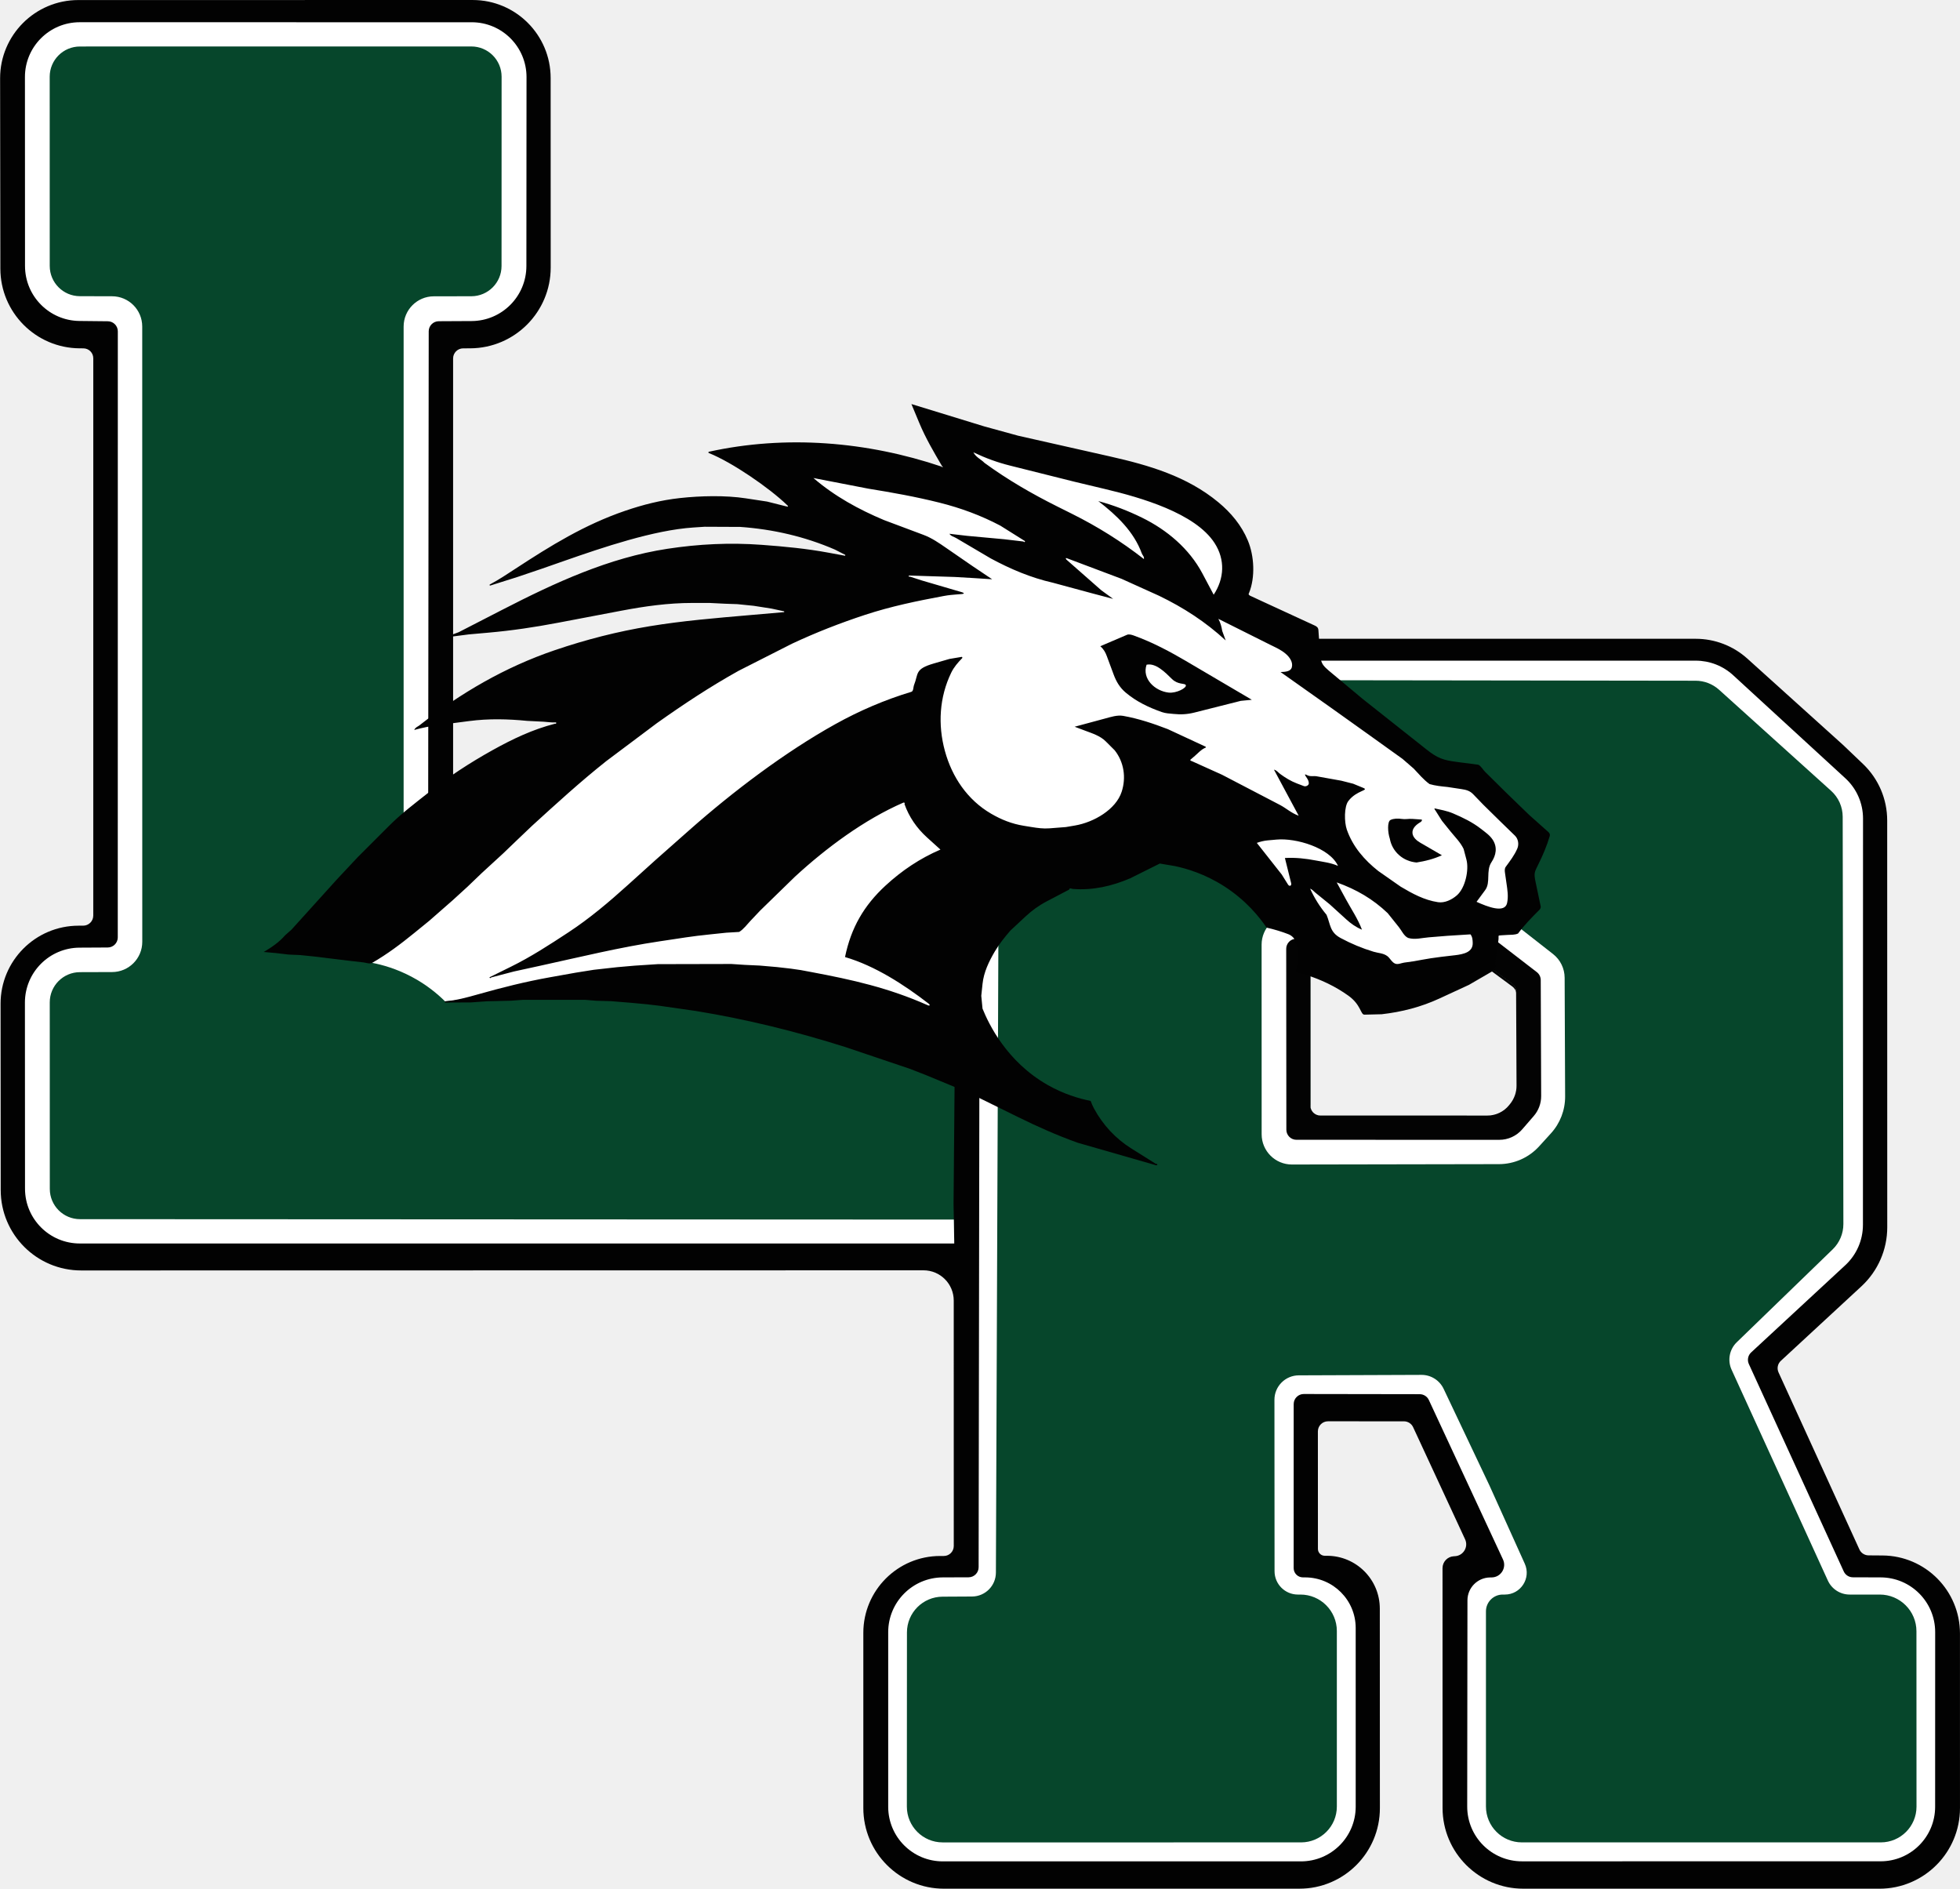
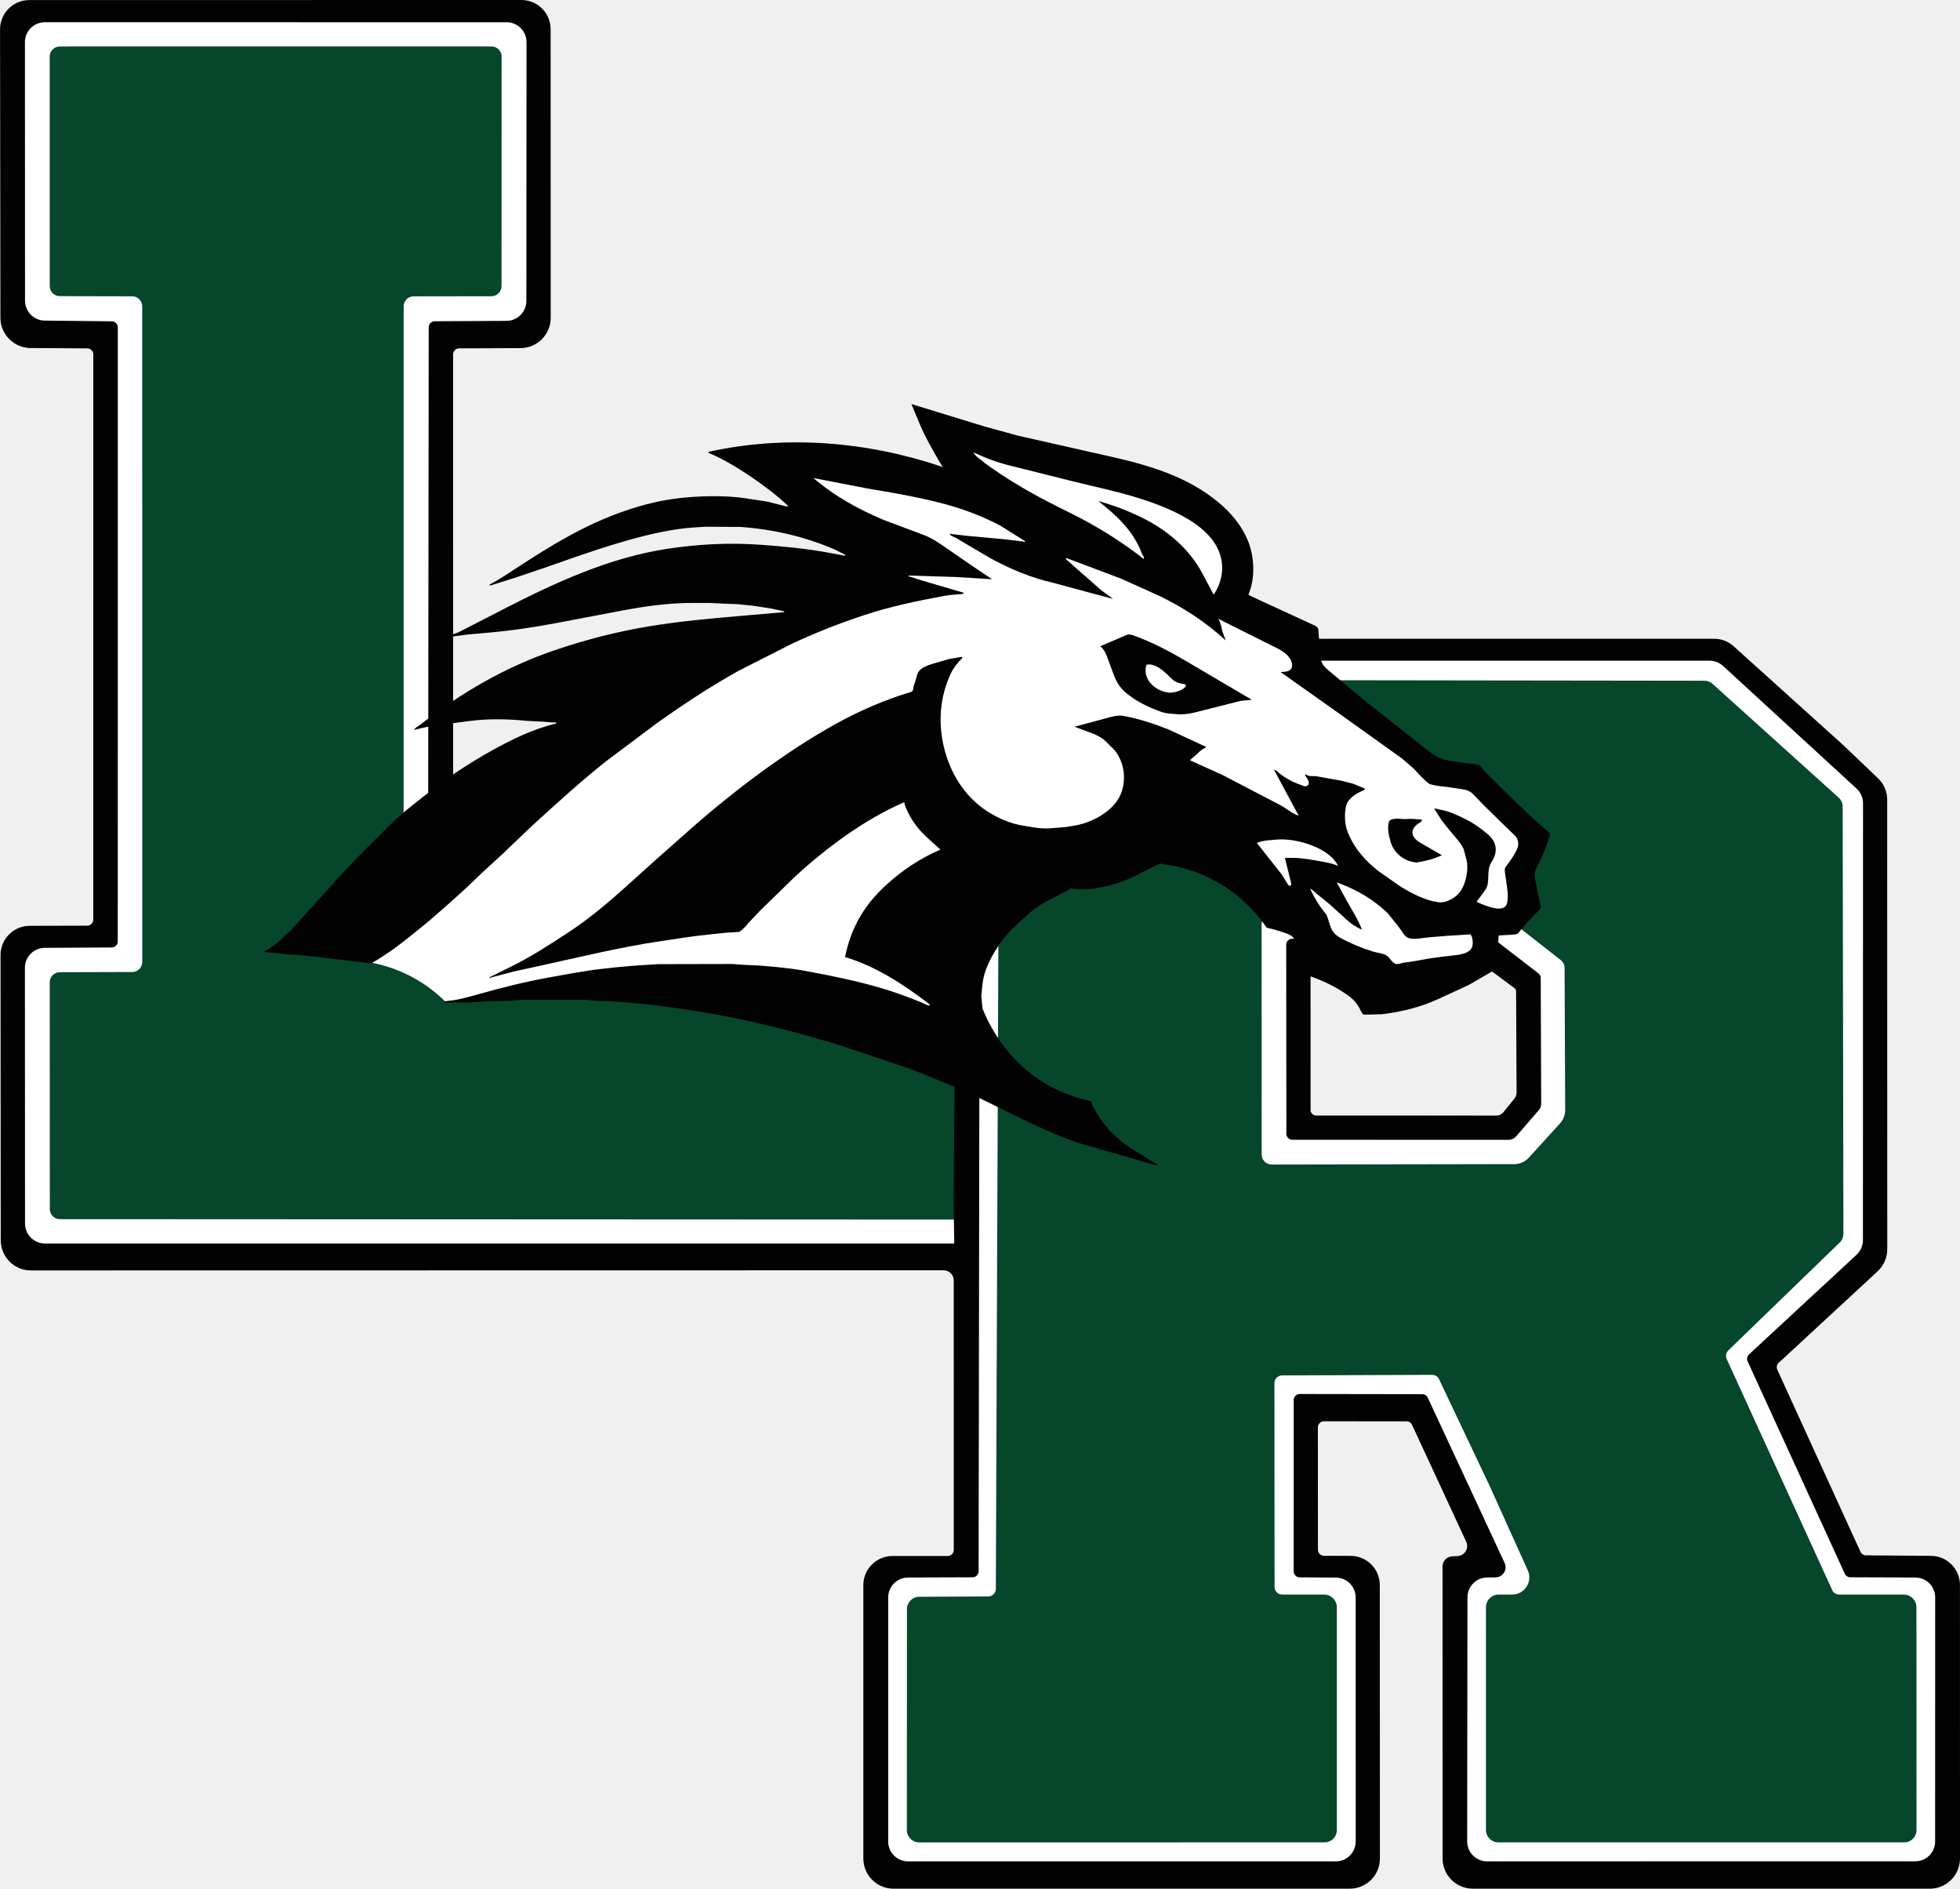
<svg xmlns="http://www.w3.org/2000/svg" id="Layer_2" data-name="Layer 2" viewBox="0 0 1944.33 1873.27">
  <defs>
    <style>
      .cls-1 {
        fill: #fff;
      }

      .cls-2 {
        fill: #020202;
      }

      .cls-3 {
        fill: #030303;
      }

      .cls-4 {
        fill: #06462b;
      }

      .cls-5 {
        fill: #0f1011;
      }
    </style>
  </defs>
  <g id="Layer_1-2" data-name="Layer 1">
    <g id="uuid-2fbc02df-1fc9-446e-bf9f-9f2b43638f9d" data-name="Layer 1-2">
      <g>
-         <path class="cls-2" d="M1867.48,1542.76L1853.58,1542.66C1849.7,1542.63,1846.18,1540.35,1844.56,1536.81L1764.31,1361.18C1762.51,1357.26,1763.44,1352.62,1766.62,1349.69L1846.55,1275.79C1862.88,1260.69,1872.17,1239.46,1872.16,1217.23L1872.1,813.67C1872.09,792.54,1863.44,772.34,1848.15,757.76L1828.16,738.7L1733.42,653.26C1719.35,640.58,1701.09,633.56,1682.15,633.56L1019.98,633.53C980.18,633.53,947.91,665.8,947.91,705.6L947.91,901.05C947.91,917.62,934.49,931.05,917.92,931.05L479.5,931.25C462.93,931.25,449.49,917.82,449.49,901.25L449.48,355.51C449.48,350,453.93,345.53,459.44,345.51L466.43,345.48C510.6,345.29,546.31,309.42,546.3,265.25L546.24,77.35C546.23,34.63,511.59,0,468.87,0.01L77.73,0.05C34.81,0.06,0.05,34.87,0.1,77.79L0.36,266.43C0.41,309.93,35.56,345.23,79.06,345.48L82.74,345.5C88.16,345.53,92.54,349.94,92.54,355.36L92.52,908.1C92.52,913.61,88.06,918.08,82.55,918.1L77.79,918.11C35.09,918.23,0.54,952.91,0.57,995.61L0.71,1180.34C0.74,1224.39,36.46,1260.07,80.51,1260.07L916.11,1259.93C932.68,1259.92,946.11,1273.35,946.11,1289.92L946.14,1533.39C946.14,1538.84,941.72,1543.26,936.27,1543.26L932.68,1543.26C890.57,1543.26,856.43,1577.4,856.43,1619.51L856.43,1793.23C856.43,1837.43,892.26,1873.26,936.46,1873.26L1289.03,1873.24C1333.13,1873.24,1368.88,1837.48,1368.86,1793.38L1368.78,1595.44C1368.77,1566.59,1345.45,1543.18,1316.6,1543.06L1314.14,1543.05C1310.41,1543.03,1307.39,1540,1307.39,1536.27L1307.35,1419.69C1307.35,1414.16,1311.83,1409.68,1317.36,1409.68L1392.75,1409.71C1396.64,1409.71,1400.18,1411.97,1401.82,1415.5L1453.38,1526.72C1456.89,1534.28,1451.66,1543.01,1443.33,1543.47L1442.14,1543.54C1435.88,1543.89,1430.99,1549.06,1430.99,1555.33L1431.03,1793.16C1431.03,1837.39,1466.9,1873.25,1511.13,1873.25L1864.33,1873.27C1908.51,1873.27,1944.33,1837.45,1944.32,1793.27L1944.3,1620.14C1944.29,1577.62,1909.99,1543.07,1867.48,1542.76ZM1475.2,1109.18L1310.16,1109.16C1304.64,1109.16,1300.17,1104.69,1300.16,1099.17L1300.09,968.56C1300.08,963.04,1304.56,958.56,1310.08,958.56L1469.96,958.52C1472.1,958.52,1474.18,959.21,1475.9,960.48L1500.24,978.46C1502.78,980.34,1504.28,983.3,1504.3,986.45L1504.76,1079.32C1504.79,1085.97,1502.53,1092.43,1498.37,1097.61L1497.74,1098.39C1492.24,1105.21,1483.96,1109.18,1475.2,1109.18Z" />
-         <path class="cls-4" d="M426.99,926.75L428.24,942.59C424.26,948.92,422.04,947.09,418.9,940.87C423.9,928.86,406.82,929.32,405.9,931.24C404.56,934.02,402.55,966.47,413.72,958.55L417.16,964.05L947.92,964.08L945.93,1194.19L946.63,1231.25C945.33,1232.75,944.16,1233.42,943.12,1233.26C940.37,1232.84,938.51,1226.63,937.54,1214.64L79.43,1214.72C59.82,1214.72,43.92,1198.82,43.92,1179.21L43.92,994.18C43.92,974.64,59.73,958.78,79.28,958.72L110.46,958.63C123.55,958.59,134.15,947.96,134.15,934.87L134.11,323.1C134.11,310,123.52,299.38,110.42,299.34L79.24,299.26C59.68,299.2,43.85,283.33,43.85,263.77L43.85,76.09C43.85,56.5,59.73,40.62,79.32,40.62L467.59,40.58C487.21,40.58,503.12,56.49,503.1,76.11L503,263.87C502.99,283.45,487.13,299.31,467.56,299.34L431.09,299.4C418.01,299.42,407.4,310.02,407.37,323.1L405.99,864.3C405.98,868.1,406.7,871.88,408.1,875.42L424.98,918.06C426.08,920.84,426.76,923.77,426.99,926.75Z" />
-         <path class="cls-1" d="M407.39,928.5L400.4,925.69L400.4,323.89C400.4,307.34,413.8,293.92,430.35,293.89L467.58,293.83C484.12,293.8,497.52,280.38,497.53,263.84L497.59,76.09C497.6,59.52,484.16,46.08,467.59,46.08L79.29,46.12C62.72,46.12,49.29,59.55,49.3,76.12L49.34,263.78C49.35,280.32,62.74,293.74,79.28,293.77L111.15,293.84C127.7,293.87,141.09,307.29,141.09,323.84L141.14,934.11C141.14,950.65,127.76,964.07,111.22,964.11L79.27,964.21C62.73,964.25,49.35,977.67,49.36,994.21L49.41,1179.21C49.42,1195.77,62.84,1209.2,79.4,1209.2L946.21,1209.6L946.62,1233.32L79.17,1233.32C49.15,1233.32,24.82,1209,24.81,1178.98L24.72,994.39C24.71,964.42,48.92,940.07,78.89,939.9L106.89,939.75C112.39,939.71,116.83,935.25,116.83,929.75L116.88,328.64C116.88,323.15,112.47,318.69,106.98,318.64L78.79,318.34C48.9,318.03,24.82,293.71,24.81,263.81L24.74,76.38C24.73,46.38,49.05,22.05,79.05,22.05L467.94,22.07C497.98,22.07,522.32,46.43,522.31,76.47L522.18,263.84C522.17,293.88,497.88,318.28,467.84,318.43L435.24,318.6C429.74,318.63,425.29,323.09,425.29,328.59L424.61,926.65Z" />
-         <path class="cls-1" d="M947.91,941.84L947.91,964.07L430.38,964.07C413.79,964.07,400.35,950.61,400.38,934.02L400.4,925.69C408.37,925.66,416.61,924.33,424.6,926.67L424.66,942.17Z" />
+         <path class="cls-2" d="M1915.54,1543.11L1851.03,1542.64C1848.7,1542.62,1846.59,1541.25,1845.62,1539.13L1763.11,1358.55C1762.03,1356.19,1762.59,1353.41,1764.49,1351.65L1862.56,1260.99C1868.69,1255.33,1872.17,1247.37,1872.17,1239.02L1872.09,792.95C1872.09,785.06,1868.86,777.51,1863.15,772.06L1828.16,738.7L1719.74,640.93C1714.48,636.18,1707.65,633.56,1700.57,633.56L974.75,633.53C959.93,633.53,947.91,645.55,947.91,660.37L947.91,921.04C947.91,926.57,943.44,931.04,937.91,931.04L459.49,931.26C453.97,931.26,449.49,926.78,449.49,921.26L449.48,351.52C449.48,348.22,452.15,345.54,455.45,345.52L516.36,345.27C532.93,345.2,546.32,331.75,546.31,315.18L546.23,28.94C546.22,12.95,533.27,0,517.28,0L29.09,0.06C13.03,0.06,0.02,13.09,0.04,29.15L0.42,315.12C0.44,331.67,13.82,345.11,30.37,345.2L86.57,345.53C89.87,345.54,92.54,348.23,92.54,351.53L92.52,912.09C92.52,915.39,89.84,918.08,86.54,918.09L29.43,918.25C13.45,918.29,0.52,931.27,0.53,947.25L0.75,1230.18C0.76,1246.7,14.15,1260.08,30.67,1260.07L936.11,1259.92C941.63,1259.92,946.11,1264.4,946.11,1269.92L946.14,1537.26C946.14,1540.57,943.45,1543.26,940.14,1543.26L885.37,1543.26C869.39,1543.26,856.43,1556.22,856.43,1572.2L856.43,1843.25C856.43,1859.82,869.87,1873.26,886.44,1873.26L1338.95,1873.24C1355.48,1873.24,1368.88,1859.83,1368.88,1843.3L1368.77,1572.06C1368.77,1556.14,1355.9,1543.23,1339.98,1543.16L1313.36,1543.05C1310.06,1543.03,1307.39,1540.35,1307.39,1537.05L1307.35,1415.68C1307.35,1412.37,1310.04,1409.68,1313.35,1409.68L1395.3,1409.71C1397.64,1409.71,1399.76,1411.07,1400.74,1413.18L1454.5,1529.13C1457.47,1535.54,1453.04,1542.93,1445.99,1543.32L1440.43,1543.63C1435.14,1543.93,1430.99,1548.31,1430.99,1553.62L1431.04,1843.2C1431.04,1859.8,1444.49,1873.25,1461.09,1873.25L1914.33,1873.27C1930.9,1873.27,1944.33,1859.84,1944.33,1843.27L1944.29,1572.07C1944.29,1556.16,1931.45,1543.23,1915.54,1543.11ZM1484.26,1109.18L1306.17,1109.16C1302.85,1109.16,1300.17,1106.48,1300.17,1103.16L1300.08,964.56C1300.08,961.25,1302.77,958.56,1306.08,958.56L1471.27,958.52C1472.56,958.52,1473.81,958.93,1474.84,959.69L1501.85,979.65C1503.37,980.78,1504.28,982.55,1504.29,984.45L1504.79,1086.05C1504.8,1088.35,1504.02,1090.58,1502.58,1092.37L1492.05,1105.45C1490.15,1107.81,1487.29,1109.18,1484.26,1109.18Z" />
+         <path class="cls-4" d="M426.76,923.75L428.24,942.59C424.26,948.92,422.04,947.09,418.9,940.87C423.9,928.86,406.82,929.32,405.9,931.24C404.56,934.02,402.55,966.47,413.72,958.55L417.16,964.05L947.92,964.08L945.93,1194.19L946.63,1231.25C945.33,1232.75,944.16,1233.42,943.12,1233.26C940.37,1232.84,938.51,1226.63,937.54,1214.64L56.13,1214.72C49.38,1214.72,43.92,1209.26,43.92,1202.52L43.92,970.97C43.92,964.25,49.35,958.81,56.07,958.79L126.67,958.58C130.8,958.57,134.15,955.21,134.15,951.08L134.11,306.89C134.11,302.75,130.77,299.4,126.63,299.39L56.01,299.19C49.29,299.18,43.85,293.72,43.85,287L43.85,52.81C43.85,46.08,49.31,40.62,56.04,40.62L490.91,40.58C497.66,40.58,503.12,46.05,503.12,52.79L502.98,287.12C502.98,293.84,497.53,299.3,490.81,299.31L414.89,299.43C410.77,299.43,407.42,302.78,407.41,306.9L405.98,868.14C405.98,869.41,406.22,870.67,406.69,871.85L426.09,920.85C426.45,921.78,426.68,922.76,426.76,923.75Z" />
+         <path class="cls-1" d="M407.39,928.5L400.4,925.69L400.4,303.92C400.4,298.41,404.87,293.93,410.38,293.92L487.54,293.8C493.05,293.79,497.52,289.31,497.52,283.8L497.6,56.08C497.6,50.56,493.12,46.08,487.6,46.08L59.29,46.12C53.77,46.12,49.29,50.6,49.29,56.12L49.35,283.73C49.35,289.25,53.81,293.72,59.33,293.73L131.11,293.88C136.63,293.89,141.09,298.36,141.09,303.88L141.14,954.06C141.14,959.57,136.68,964.04,131.17,964.06L59.32,964.26C53.81,964.28,49.35,968.75,49.35,974.26L49.42,1199.2C49.42,1204.72,53.89,1209.19,59.41,1209.19L946.21,1209.6L946.62,1233.32L44.57,1233.32C33.67,1233.32,24.83,1224.48,24.82,1213.58L24.71,959.88C24.7,948.99,33.49,940.15,44.38,940.09L110.86,939.72C114.16,939.7,116.83,937.02,116.83,933.72L116.88,324.68C116.88,321.39,114.23,318.71,110.94,318.68L44.4,317.98C33.56,317.87,24.83,309.05,24.82,298.21L24.73,41.78C24.72,30.89,33.56,22.05,44.45,22.05L502.58,22.07C513.49,22.07,522.33,30.92,522.33,41.83L522.16,298.43C522.16,309.34,513.34,318.2,502.43,318.25L431.26,318.62C427.96,318.64,425.3,321.31,425.29,324.61L424.61,926.65Z" />
+         <path class="cls-1" d="M947.91,941.84L947.91,964.07L410.35,964.07C404.82,964.07,400.34,959.58,400.35,954.05L400.4,925.69C408.37,925.66,416.61,924.33,424.6,926.67L424.66,942.17Z" />
        <path class="cls-5" d="M1308.84,749.03c11.31,2.18,24.39,6.24,25.78,21.27-21.32,5.38-40.63-11.16-47.07-33,9.76-2.03,18.13-.58,27.26,2.54-2.69,3.72-4.71,4.86-5.97,9.19h0Z" />
-         <path class="cls-1" d="M994.13,714.07L994.86,1558.95C994.88,1575.46,981.54,1588.88,965.03,1588.97L934.96,1589.14C918.46,1589.23,905.13,1602.63,905.12,1619.13L905.1,1791.86C905.09,1808.43,918.53,1821.87,935.1,1821.87L1290.62,1821.82C1307.2,1821.82,1320.63,1808.37,1320.62,1791.79L1320.41,1618.83C1320.4,1602.47,1307.21,1589.19,1290.85,1589.05L1288.39,1589.03C1272.03,1588.89,1258.84,1575.6,1258.83,1559.24L1258.74,1388.08C1258.73,1371.5,1272.16,1358.06,1288.74,1358.06L1410.52,1358.08C1422.18,1358.08,1432.78,1364.84,1437.7,1375.41L1519.88,1551.74C1527.98,1569.12,1515.32,1589.04,1496.15,1589.1L1493.83,1589.11C1485.8,1589.13,1479.31,1595.66,1479.32,1603.69L1479.77,1791.85C1479.81,1808.39,1493.22,1821.78,1509.76,1821.78L1865.68,1821.93C1882.25,1821.93,1895.7,1808.49,1895.69,1791.92L1895.63,1618.85C1895.62,1602.4,1882.39,1589.03,1865.95,1588.86L1835.78,1588.54C1824.15,1588.42,1813.64,1581.59,1808.81,1571.01L1712.46,1360.18C1707.12,1348.5,1709.81,1334.72,1719.14,1325.9L1814.39,1235.95C1820.39,1230.28,1823.8,1222.38,1823.79,1214.11L1823.43,810.38C1823.42,801.97,1819.89,793.95,1813.69,788.27L1750.86,730.78L1702.41,687.8C1696.88,682.89,1689.73,680.2,1682.33,680.25L1023.95,684.05C1007.44,684.14,994.11,697.56,994.13,714.07ZM1021.19,655.27L1682.21,655.26C1695.95,655.26,1709.2,660.42,1719.32,669.72L1830.62,771.93C1841.78,782.18,1848.13,796.63,1848.13,811.78L1848.04,1214.83C1848.04,1230.02,1841.71,1244.52,1830.56,1254.84L1737.16,1341.35C1733.99,1344.29,1733.06,1348.92,1734.86,1352.85L1829,1558.57C1830.62,1562.12,1834.16,1564.4,1838.06,1564.41L1865.66,1564.5C1895.54,1564.59,1919.71,1588.85,1919.7,1618.73L1919.66,1792.03C1919.65,1821.88,1895.45,1846.07,1865.6,1846.08L1509.8,1846.11C1479.78,1846.12,1455.45,1821.76,1455.48,1791.74L1455.72,1587.22C1455.74,1574.83,1465.68,1564.75,1478.07,1564.56L1479.8,1564.53C1488.88,1564.39,1494.8,1554.94,1490.97,1546.71L1417.43,1388.57C1415.8,1385.05,1412.27,1382.8,1408.38,1382.79L1293.36,1382.61C1287.84,1382.6,1283.35,1387.08,1283.35,1392.6L1283.32,1555.28C1283.32,1560.35,1287.41,1564.46,1292.48,1564.49L1294.94,1564.5C1322.54,1564.64,1344.84,1587.06,1344.85,1614.66L1344.86,1791.86C1344.87,1821.84,1320.56,1846.15,1290.58,1846.15L935.24,1846.15C905.34,1846.15,881.1,1821.91,881.1,1792.01L881.1,1618.83C881.1,1588.9,905.31,1564.61,935.24,1564.5L960.83,1564.41C966.33,1564.4,970.79,1559.93,970.8,1554.43L972.09,704.3C972.13,677.21,994.1,655.27,1021.19,655.27Z" />
-         <path class="cls-4" d="M1864.71,1581.52L1834.86,1581.52C1825.55,1581.52,1817.1,1576.09,1813.23,1567.62L1717.74,1358.5C1713.51,1349.25,1715.57,1338.34,1722.88,1331.27L1818.04,1239.12C1824.83,1232.54,1828.66,1223.49,1828.64,1214.04L1827.96,810.06C1827.94,800.27,1823.78,790.95,1816.51,784.39L1705.36,684.14C1698.96,678.37,1690.65,675.17,1682.04,675.16L1021.33,674.28C1004.79,674.26,991.36,687.62,991.29,704.16L987.94,1559.77C987.89,1572.82,977.33,1583.39,964.28,1583.46L934.99,1583.62C915.48,1583.72,899.71,1599.56,899.7,1619.07L899.61,1791.84C899.6,1811.44,915.49,1827.34,935.09,1827.34L1290.63,1827.33C1310.25,1827.33,1326.16,1811.42,1326.16,1791.8L1326.16,1617.68C1326.16,1597.71,1309.97,1581.52,1290,1581.52L1287.53,1581.52C1274.74,1581.52,1264.36,1571.15,1264.36,1558.36L1264.25,1388.34C1264.25,1374.99,1275.04,1364.15,1288.39,1364.1L1410.1,1363.64C1419.49,1363.6,1428.06,1369,1432.09,1377.49L1477.6,1473.44L1512.58,1550.91C1519.07,1565.26,1508.57,1581.52,1492.82,1581.52L1490.72,1581.52C1481.53,1581.52,1474.07,1588.98,1474.07,1598.17L1474.07,1791.7C1474.07,1811.37,1490.02,1827.32,1509.69,1827.32L1865.74,1827.32C1885.32,1827.32,1901.18,1811.45,1901.18,1791.87L1901.12,1617.92C1901.11,1597.82,1884.81,1581.52,1864.71,1581.52ZM1475.74,1106.44L1309.83,1106.41C1304.31,1106.41,1299.84,1101.94,1299.83,1096.42L1299.76,965.81C1299.75,960.29,1304.23,955.81,1309.75,955.81L1469.96,955.77C1472.1,955.77,1474.18,956.46,1475.9,957.73L1500.24,975.71C1502.78,977.59,1504.28,980.55,1504.3,983.7L1504.76,1076.5C1504.79,1083.19,1502.52,1089.7,1498.32,1094.92L1497.38,1096.08C1492.11,1102.63,1484.15,1106.44,1475.74,1106.44Z" />
-         <path class="cls-1" d="M1540.62,946.24L1498.83,913.53C1493.56,909.41,1487.07,907.17,1480.37,907.16L1281.55,906.95C1264.97,906.93,1251.51,920.38,1251.52,936.96L1251.56,1124.99C1251.57,1141.58,1265.03,1155.02,1281.62,1154.99L1487,1154.62C1502.15,1154.6,1516.59,1148.2,1526.79,1137L1538.55,1124.07C1547.65,1114.08,1552.67,1101.03,1552.61,1087.52L1552.13,969.74C1552.09,960.56,1547.85,951.9,1540.62,946.24ZM1475.63,1106.07L1309.83,1106.05C1304.31,1106.05,1299.84,1101.58,1299.83,1096.06L1299.76,965.45C1299.75,959.93,1304.23,955.45,1309.75,955.45L1469.63,955.41C1471.77,955.41,1473.85,956.1,1475.57,957.37L1499.91,975.35C1502.45,977.23,1503.95,980.19,1503.97,983.34L1504.43,1076.28C1504.46,1082.88,1502.22,1089.3,1498.08,1094.44L1496.93,1095.87C1491.74,1102.32,1483.91,1106.07,1475.63,1106.07Z" />
-         <path class="cls-3" d="M1524.52,964.17L1484.17,933.07C1482.42,931.72,1480.27,930.99,1478.06,930.99L1285.92,931.06C1280.4,931.06,1275.92,935.54,1275.93,941.06L1276.07,1120.48C1276.08,1126,1280.55,1130.47,1286.07,1130.47L1487.33,1130.51C1496.03,1130.51,1504.3,1126.73,1510,1120.15L1521.51,1106.87C1526.26,1101.39,1528.87,1094.37,1528.84,1087.12L1528.42,972.06C1528.41,968.97,1526.97,966.06,1524.52,964.17ZM1475.49,1106.43L1309.83,1106.41C1304.31,1106.41,1299.84,1101.94,1299.83,1096.42L1299.76,965.81C1299.75,960.29,1304.23,955.81,1309.75,955.81L1469.63,955.77C1471.77,955.77,1473.85,956.46,1475.57,957.73L1499.91,975.71C1502.45,977.59,1503.95,980.55,1503.97,983.7L1504.43,1076.6C1504.46,1083.23,1502.21,1089.67,1498.05,1094.83L1497.02,1096.12C1491.77,1102.64,1483.85,1106.43,1475.49,1106.43Z" />
+         <path class="cls-1" d="M994.11,694.17L994.88,1578.86C994.89,1584.36,990.44,1588.83,984.94,1588.86L915.07,1589.25C909.57,1589.28,905.13,1593.74,905.13,1599.24L905.09,1811.87C905.09,1817.39,909.57,1821.87,915.09,1821.87L1310.64,1821.82C1316.17,1821.82,1320.64,1817.34,1320.64,1811.81L1320.39,1599.2C1320.39,1593.72,1315.96,1589.26,1310.48,1589.22L1268.76,1588.86C1263.27,1588.82,1258.85,1584.36,1258.84,1578.87L1258.73,1368.07C1258.72,1362.54,1263.2,1358.06,1268.73,1358.06L1423.26,1358.08C1427.15,1358.08,1430.68,1360.33,1432.32,1363.86L1524.18,1560.98C1530.27,1574.05,1520.76,1589.03,1506.34,1589.07L1489.28,1589.12C1483.76,1589.14,1479.3,1593.62,1479.31,1599.14L1479.82,1811.8C1479.83,1817.31,1484.3,1821.77,1489.81,1821.77L1885.69,1821.94C1891.22,1821.94,1895.7,1817.46,1895.7,1811.93L1895.62,1599.06C1895.62,1593.58,1891.21,1589.12,1885.73,1589.07L1823.08,1588.41C1819.2,1588.37,1815.7,1586.09,1814.09,1582.56L1706.51,1347.16C1704.73,1343.27,1705.62,1338.67,1708.73,1335.73L1820.66,1230.02C1822.66,1228.13,1823.8,1225.5,1823.8,1222.74L1823.42,801.58C1823.42,798.78,1822.24,796.1,1820.17,794.21L1750.86,730.78L1696.68,682.72C1694.84,681.08,1692.46,680.19,1689.99,680.2L1004.05,684.16C998.55,684.19,994.1,688.67,994.11,694.17ZM989.78,655.27L1695.8,655.26C1700.8,655.26,1705.62,657.14,1709.31,660.52L1841.77,782.17C1845.82,785.89,1848.13,791.14,1848.13,796.64L1848.04,1229.99C1848.04,1235.51,1845.74,1240.78,1841.68,1244.54L1735.04,1343.32C1733.13,1345.08,1732.58,1347.86,1733.66,1350.22L1830.06,1560.9C1831.04,1563.03,1833.16,1564.39,1835.5,1564.4L1900.06,1564.61C1910.93,1564.64,1919.72,1573.46,1919.71,1584.33L1919.65,1826.46C1919.64,1837.29,1910.86,1846.07,1900.03,1846.07L1475.18,1846.12C1464.27,1846.12,1455.43,1837.27,1455.44,1826.36L1455.73,1584.24C1455.74,1573.51,1464.36,1564.77,1475.09,1564.6L1483.71,1564.47C1490.95,1564.36,1495.67,1556.82,1492.62,1550.25L1416.36,1386.26C1415.38,1384.15,1413.26,1382.8,1410.93,1382.79L1289.36,1382.6C1286.04,1382.59,1283.35,1385.28,1283.35,1388.6L1283.32,1558.47C1283.32,1561.77,1285.99,1564.45,1289.29,1564.47L1325.13,1564.66C1336.03,1564.71,1344.84,1573.57,1344.84,1584.47L1344.87,1826.44C1344.87,1837.32,1336.04,1846.15,1325.16,1846.15L900.75,1846.15C889.9,1846.15,881.1,1837.35,881.1,1826.5L881.1,1584.36C881.1,1573.49,889.9,1564.66,900.77,1564.62L964.81,1564.4C968.11,1564.39,970.78,1561.71,970.79,1558.41L972.13,672.89C972.15,663.15,980.04,655.27,989.78,655.27Z" />
+         <path class="cls-4" d="M1888.5,1581.52L1824.42,1581.52C1821.47,1581.52,1818.79,1579.8,1817.57,1577.11L1712.91,1347.94C1711.58,1345.02,1712.23,1341.58,1714.53,1339.35L1825.03,1232.35C1827.36,1230.1,1828.67,1227,1828.66,1223.77L1827.94,799.96C1827.93,796.6,1826.51,793.41,1824.02,791.16L1698.83,678.25C1696.63,676.27,1693.79,675.18,1690.83,675.17L1001.38,674.25C995.87,674.25,991.39,678.7,991.37,684.21L987.88,1575.91C987.86,1580.03,984.54,1583.36,980.42,1583.38L911.84,1583.74C905.13,1583.77,899.72,1589.21,899.71,1595.92L899.6,1815.14C899.59,1821.88,905.05,1827.34,911.79,1827.34L1313.95,1827.33C1320.7,1827.33,1326.16,1821.87,1326.16,1815.12L1326.16,1594.21C1326.16,1587.2,1320.48,1581.52,1313.47,1581.52L1271.79,1581.52C1267.69,1581.52,1264.37,1578.2,1264.37,1574.1L1264.24,1371.84C1264.24,1367.61,1267.66,1364.18,1271.89,1364.16L1420.61,1363.6C1423.59,1363.59,1426.31,1365.3,1427.58,1367.99L1477.6,1473.44L1515.58,1557.53C1520.66,1568.78,1512.43,1581.52,1500.09,1581.52L1486.64,1581.52C1479.7,1581.52,1474.07,1587.15,1474.07,1594.09L1474.07,1815.06C1474.07,1821.83,1479.56,1827.32,1486.33,1827.32L1889.01,1827.32C1895.74,1827.32,1901.19,1821.87,1901.19,1815.14L1901.11,1594.12C1901.11,1587.16,1895.47,1581.52,1888.5,1581.52ZM1484.68,1106.44L1305.84,1106.41C1302.52,1106.41,1299.84,1103.73,1299.84,1100.41L1299.75,961.81C1299.75,958.5,1302.44,955.81,1305.75,955.81L1471.27,955.77C1472.56,955.77,1473.81,956.18,1474.84,956.94L1501.85,976.9C1503.37,978.03,1504.28,979.8,1504.29,981.7L1504.79,1083.42C1504.8,1085.64,1504.05,1087.79,1502.66,1089.52L1491.78,1103.04C1490.05,1105.19,1487.44,1106.44,1484.68,1106.44Z" />
+         <path class="cls-1" d="M1548.25,952.21L1493.41,909.29C1491.65,907.92,1489.49,907.17,1487.26,907.17L1261.52,906.93C1256,906.92,1251.51,911.41,1251.51,916.93L1251.57,1145.02C1251.57,1150.55,1256.06,1155.03,1261.59,1155.02L1502.17,1154.6C1507.66,1154.59,1512.88,1152.27,1516.57,1148.21L1547.56,1114.18C1550.86,1110.55,1552.69,1105.8,1552.67,1100.89L1552.09,960.05C1552.08,956.99,1550.66,954.1,1548.25,952.21ZM1484.44,1106.07L1305.84,1106.05C1302.52,1106.05,1299.84,1103.37,1299.84,1100.05L1299.75,961.45C1299.75,958.14,1302.44,955.45,1305.75,955.45L1470.94,955.41C1472.23,955.41,1473.48,955.82,1474.51,956.58L1501.52,976.54C1503.04,977.67,1503.95,979.44,1503.96,981.34L1504.46,1083.12C1504.47,1085.3,1503.73,1087.42,1502.36,1089.12L1491.4,1102.74C1489.71,1104.84,1487.15,1106.07,1484.44,1106.07Z" />
+         <path class="cls-3" d="M1526.07,965.37L1483.09,932.24C1482.04,931.43,1480.75,930.99,1479.42,930.99L1281.92,931.06C1278.61,931.06,1275.92,933.75,1275.92,937.06L1276.08,1124.48C1276.08,1127.79,1278.76,1130.47,1282.07,1130.47L1496.46,1130.51C1499.36,1130.51,1502.12,1129.25,1504.02,1127.06L1526.42,1101.2C1528.01,1099.38,1528.88,1097.04,1528.87,1094.62L1528.41,970.1C1528.4,968.24,1527.54,966.5,1526.07,965.37ZM1484.38,1106.43L1305.84,1106.41C1302.52,1106.41,1299.84,1103.73,1299.84,1100.41L1299.75,961.81C1299.75,958.5,1302.44,955.81,1305.75,955.81L1470.94,955.77C1472.23,955.77,1473.48,956.18,1474.51,956.94L1501.52,976.9C1503.04,978.03,1503.95,979.8,1503.96,981.7L1504.46,1083.46C1504.47,1085.65,1503.73,1087.78,1502.35,1089.49L1491.44,1103.05C1489.72,1105.19,1487.13,1106.43,1484.38,1106.43Z" />
      </g>
      <path class="cls-1" d="M369.33,954.99c9.92,1.93,23.77,5.74,38.85,13.71,15.17,8.01,26.15,17.37,33.35,24.5,49.03-4.7,98.06-9.4,147.09-14.1,0,0,293.28,5.61,334.24,24.11,40.95,18.5-19.16-49.87-19.16-49.87,0,0-60.44,6.21-32.7-36,27.74-42.21,75.62-72.33,75.62-72.33,0,0,169.44,11.04,185.3-18.43,15.85-29.46,125.83,51.98,125.83,51.98,0,0,71.34,85.02,93.14,91.95,21.8,6.94,118.9-14.39,118.9-14.39l11.89-35.23,35.67-23.7-12.56-32.72,17.51-37.89-61.4-55.22-42.64-10.9-118.65-91.6-12.57-39.61-61-27.38s6.94-68.25-7.93-82.65c-14.86-14.4-256.62-88.71-256.62-88.71l-2.97,48.55-199.16-20.81,50.53,66.39c15.82-.15,30.29,6.96,35.94,18.58,8.28,17-2.11,44.1-28.68,54.08-79.49,46.24-158.97,92.48-238.46,138.72,0,0-145.65,46.68-190.24,110.09s-19.15,108.88-19.15,108.88h.03Z" />
      <g>
        <path class="cls-2" d="M1401.17,826.26c.36,4.37,4.38,7.6,7.62,9.48l21.59,12.53c-8.29,3.78-16.46,5.8-25.13,7.17-13.24-1.08-24.14-10.52-26.53-23.56-2.14-6.39-2.63-16.98.65-18.61,3.02-1.51,7.57-1.61,10.92-1.06,3.86.63,6.86-.27,10.66-.01l9.38.65c.72.92-.34,2.07-1.48,2.73-3.59,2.08-8.09,5.75-7.68,10.69h0Z" />
        <path class="cls-2" d="M1537.33,829.37c.47-1.6-.06-3.02-1.31-4.13l-19.12-17.02-22.92-22.18-20.81-20.57c-2.15-2.12-4.03-5.84-6.76-7.01l-20.47-2.66c-14.8-1.92-19.94-3.84-31.08-12.65l-63-49.87-29.85-24.91c-11.96-9.99-11.78-9.59-13.04-27.61l-1.1-15.77c-.18-2.6-1.62-3.63-3.65-4.57l-52.03-23.98-12.16-5.63c-.54-.25-1.05-.85-1.3-1.22-.28-.41.09-.88.34-1.5,6.21-15.45,5.28-36.53-1.25-52.1-6.3-15.03-16.65-27.44-29.26-37.88-31.04-25.67-68.53-36.63-107.44-45.41l-91.07-20.54-33.71-9.26-72.22-22.15,7.86,18.84c6.24,14.96,14.4,28.85,22.63,42.89,1.34-.05.19,1.75-.47.35-74.01-24.97-154.48-31.62-230.95-14.77-.66.33-.57,1.06.03,1.29,23.02,9.15,59.72,34.45,77.26,51.29l.98.94c.5.48.15.94-.11.89l-1.66-.29-18.67-4.7-21.37-3.25c-20.05-3.05-44.65-2.48-65.03-.25-18.93,2.07-36.68,6.55-54.67,12.71-40.08,13.73-73.65,34.49-108.78,57.48-8.26,5.4-15.96,10.55-24.81,15.3-1.18.37-.74,1.69.43,1.15l26.03-8.2,24.25-8.2,23.1-8.07c37.97-13.27,88.47-30.41,127.73-32.97l11.14-.73,35.3.16c32.6,2.32,64.05,9.57,93.92,22.49l9.6,4.91c1.2.23.72,1.64-.41,1.05l-15.17-2.82c-22.29-4.14-44.16-6.21-66.82-7.87-31.39-2.3-62.19-.82-93.41,3.94-58.07,8.85-111.67,33.69-163.49,60.34l-43.49,22.36-9.83,3.69c-.57.63.15,1.38,1.07.95l18.56-2.42,19.63-1.74c23.4-2.07,45.87-5.42,69-9.82l62.76-11.93c23.59-4.48,46.61-7.71,70.44-7.72h17.2l15.37.77,12.24.42,16.2,1.65,17.71,2.77,12.17,2.62c.75.16.41,1.13-.21.92l-34.12,2.96c-33.14,2.87-65.65,5.54-98.46,10.92-32.34,5.3-63.33,13.26-94.29,23.77-49.52,16.82-93.49,42.5-134.45,74.62-1.81,1.42-3.89,1.78-5.13,4.55,7.92-2.22,16.05-3.81,24.64-4.93l29.98-3.91c19.33-2.52,38.21-2.05,57.55-.16l16.34.83c3.69.19,7.32.9,11.42.66,1.57-.2,1.15,1.72-.41,1.35-22.11,5.65-42.05,15.19-61.84,26.19-22.47,12.5-43.43,26.18-63.56,42.11-13.53,10.71-26.73,20.59-38.94,32.8l-30.97,30.96-11.47,12.22-9.34,9.98-45.17,49.95-6.32,5.61c-5.91,6.8-12.85,11.59-21.21,16.54l12.57,1.14,12.03,1.43,11.51.5,15.55,1.59,11.81,1.47,11.82,1.44,11.82,1.43,11.95,1.37c2.41.28,6.02,1.84,8.6.36,14.81-8.51,28.23-18.63,41.44-29.38l15.13-12.31,23.2-20.32,14.7-13.42,13.95-13.38,21.54-19.78,13.59-13.04,14.83-14.13c24.18-22.05,48.02-43.84,73.7-64.23l50.33-37.73c26.35-18.7,52.72-36.14,80.98-51.88l52.99-26.88c23.81-11.14,47.5-20.39,72.54-28.63,25.6-8.42,51.58-13.78,78.05-18.7,9.61-1.79,18.32-1.53,19.56-2.3.37-.23.32-.62-.11-.81l-1.32-.58-39.89-11.69-11.89-3.85c-1.06.57-1.73-.76-.65-1.05l45.25,1.43,18.52,1.08,18.49,1.19-19.35-12.98-26.26-18.1c-7.19-4.96-14.19-9.83-22.46-12.94l-39.32-14.74c-25.03-10.54-48.7-23.44-69.91-41.65l54.58,10.57c23.89,3.86,46.89,7.97,70.37,13.84,21.25,5.31,41.27,12.7,60.52,22.85l23.86,14.97c1.3.52,0,2.1-.93.74l-19.31-2.27-36.48-3.35-17.71-2.06c1.79,2.61,4.34,2.86,6.65,4.22l34.46,20.29c19.71,10.6,39.63,19.06,61.55,24.04l39.5,10.68,20.25,5.35-11.82-8.61-34.51-30.35c-.34-.3-.7-1.04-.62-1.31.07-.24.48-.28,1.13-.03l54.14,20.39,37.24,16.83c24.2,11.68,46.22,25.93,66.1,44.29l-3.45-9.46c-.66-4.2-1.69-8.02-3.82-11.96l51.36,25.69c5.56,2.78,10.76,4.94,15.48,9,3.67,3.15,7.32,8.06,6.09,13.17-1.08,4.48-6.48,4.74-11.23,4.91l51.63,36.53,36.24,25.86,33.13,23.76,11.08,9.61c5.11,5.36,9.65,10.95,15.73,15.36,5.82,1.69,11.73,2.27,17.74,2.87l13.95,2.11c4.5.68,8.21,1.6,11.51,5.02l10.12,10.48,16.77,16.48,14.63,14.21c3.22,3.13,4.18,8.47,2.31,12.83-2.85,6.63-7.18,12.22-11.42,18.02-1.32,1.8-1.06,4.1-.75,6.28l1.4,9.76c.96,6.69,2.12,13.39.63,20.01-2.32,10.29-19.32,3.68-30.28-1.29l8.54-11.59c5.75-7.79.5-19.03,6.28-27.73,4.59-6.92,6.03-14.81,1.26-22.19-2.91-4.51-7.47-7.58-11.8-10.96-8.38-6.53-17.76-11.04-27.56-15.23-6.11-2.61-12.38-3.61-18.48-5.01.06,1.19.58,1.48,1.02,2.18l6.42,10.17,8.62,10.69c4.48,5.56,9.72,10.57,12.88,17.24l2.78,10.51c2.73,10.34-1.15,28.26-9.47,35.48-4.98,4.33-12.04,7.82-18.74,6.8-13.64-2.06-25.41-8.5-37-15.39l-22.23-15.54c-13.83-10.92-25.33-24.21-31.19-41.01-2.62-7.51-2.76-22.8,1.51-28.41,8.26-10.85,21.14-10.4,14.71-13.05l-9.94-4.09-11.74-2.99-24.44-4.38c-3.12-.56-6.38.52-9.43-1.1-4.96-2.63.06,2.56.95,5.07l.4,1.13.24,1.49c.37,2.25-2.8,3.91-4.87,3.13l-7.02-2.67c-6.02-2.29-11.28-5.56-16.49-9.35-2.02-1.47-3.57-3.79-6.16-4.28l10.6,19.77,13.92,25.93c-7.46-2.69-12.3-7.44-18.72-10.78l-57.28-29.85-29.54-13.33c-.63-.29-1.27-.37-1.74-.79-.33-.3-.39-.6.1-1.02l4.45-3.83c3.08-2.65,5.62-5.68,9.44-7.51.46-.22.96-.24,1.09-.72.16-.57-.15-.81-.73-.93l-36.87-17.12c-14.46-5.55-28.91-10.44-44.3-13.17-5.9-1.04-12.42,1.13-17.99,2.63l-30.18,8.14,10.45,3.93c7.21,2.72,14.92,5.09,20.44,10.61l8.87,8.86c9.17,11.66,11.5,26.95,6.9,41.11-5.7,17.57-27.49,30.24-46.32,33.46l-8.96,1.53-16.34,1.27c-6.12.47-11.78-.31-17.82-1.29l-7.72-1.25c-11.79-1.92-22.11-6-32.42-12.02-23.35-13.63-38.69-36.21-45.79-62.23-7.08-25.95-5.51-53.29,6.32-77.65,2.67-5.5,6.55-9.93,10.79-14.31.49-.5.1-1.36-.48-1.29l-12.12,2.04-15.5,4.49c-19.25,5.57-15,10.04-19.71,21.65-.6,1.48-.4,5.8-2.5,6.44-26.46,8-51.37,18.67-75.61,32.15-49.82,27.7-101.61,66.93-144.25,104.64l-34.14,30.19-27.22,24.57c-18.87,17.03-37.83,33.11-59.16,47.12-18.68,12.26-36.92,24.14-56.86,33.97l-21.17,10.45c-.42.79,1.04,1.35,1.48.23l22.81-5.97,26.26-5.73c39.49-8.62,78.27-18.18,118.19-24.15l14.76-2.21,11.38-1.72,11.08-1.5,13.33-1.49,15.52-1.62,12.72-.75c4.35-2.63,7.63-7.22,11.11-10.9l9.74-10.3,34.42-33.52c30.9-28.48,68.94-56.77,107.61-73.54,1.19-.39,1.79.74,1.1,1.36,4.5,12.81,12.24,24.01,22.39,33.19l13.31,12.03c-20.31,8.72-38.22,20.74-54.45,35.69-21.52,19.82-34.27,41.95-40.22,70.9,29.7,8.65,58.77,27.55,82.81,46.1l.99.95c.42.41,0,1.08-.35,1.08-.47,0-1-.18-1.55-.42-38.55-17.11-74.43-25.18-115.37-32.84l-10.53-1.97-9.72-1.4-13.86-1.58-17.03-1.48-14.7-.68-13.4-.89-73.02.16-22.97,1.5-17.48,1.53-23.08,2.58-17.77,2.83-25.92,4.63c-24.32,4.35-47.74,10.26-71.48,16.98-10.85,3.07-21.06,5.85-32.33,6.83-.51.95.2,1.53,1.1,1.21l24.45-.12,15.7-1.12,24.45-.6,11.21-.83,62-.02,11.05.92,14.5.4,20.55,1.66,14.89,1.4,12.52,1.46,36.28,5.2c50.46,8.2,99.72,20.39,148.48,35.82l63.55,21.43,16.1,6.26,36.48,15.1,15.78,7.26,39.04,19.22c19.53,9.61,38.76,18.19,59.36,25.59l77.91,22.38c2.06-.05,1.14-1.79-.34-1.45l-24.25-15.2c-15.63-9.8-28.22-23.34-37.05-39.66-1.32-2.44-2.4-4.96-3.33-7.53-11.85-2.36-26.76-6.84-42.34-15.65-41.1-23.25-58.82-60.85-64.93-75.92l-1.23-12.67,1.25-11.86c1.21-11.53,6.3-22.13,12.1-32,4.53-7.71,9.72-14.09,15.47-20.79l14.92-13.91c6.42-5.99,13.34-11.02,21.15-15.11l22.3-11.69c.36-2.07,2.25-.75,3.83-.63,19.58,1.52,38.6-2.8,56.6-10.51l29.5-14.7,14.84,2.5c11.76,2.47,29.91,7.78,49.09,20.1,21.68,13.93,34.91,30.54,41.98,40.95,7.81,1.79,15.25,4.05,21.5,6.5,3.47,1.36,6.25,4,7.38,7.53,5.36,16.8-.53,27.34.62,29.28.38.64,1.63,1.02,2.7,1.36l7.32,2.33c14.88,4.73,28.79,11.36,41.51,20.43,12.77,9.1,12.1,18.99,16.04,18.9l17.1-.41c19.96-2.27,39.07-7.19,57.24-15.59l29.35-13.56,23.78-13.8c1.72-1,2.73-2.72,2.55-4.83-.39-4.67.68-8.89,1.27-13.4l1.73-13.28.03-3.18c0-.47,1.26-.57,2.12-.62l6.8-.41c3.63-.22,7.1.09,10.41-1.39,6.37-8.55,13.55-15.9,21.06-23.34.75-.75,1.69-2.23,1.42-3.54l-5.06-24.1c-1.85-8.83-1.18-9.83,2.49-17.19,4.61-9.26,8.55-18.41,11.5-28.39v.04ZM1203.98,589.85l-11.26-21.2c-13.02-24.5-35.09-43.11-59.94-55.27-13.81-6.76-27.84-12.24-43.27-16.39,18.44,14.24,35.29,30.28,43.19,51.96.64,1.75,2.53,3.11,2.06,5.53-22.48-17.54-46.02-32.23-71.26-44.82l-14.47-7.22c-25.29-12.62-49.58-26.67-72.35-43.3-3.74-3.82-8.32-5.37-11.09-10.53,12.22,5.81,23.68,10.01,36.39,13.19l63.75,15.96,31.08,7.42c34.36,8.2,88.87,23.63,108.1,53.5,10.57,16.41,9.67,35.11-.93,51.17h0ZM1274.63,850.97l6.25,25.17c.22.88-.11,2.02-.78,2.32-.69.31-1.75-.11-2.33-1.05l-6.27-10.03-24.73-31.38c3.5-1.26,7.11-2.16,10.76-2.49l8.92-.8c19.22-1.73,52.63,8.11,60.87,26.11-7.37-3.2-14.23-3.86-21.45-5.27-10.45-2.04-20.6-3.16-31.25-2.57h0ZM1443.06,947.45l-13.19,1.54-10.39,1.43-8.85,1.5-8.06,1.46-9.74,1.38c-2.65.38-6,2.12-8.8,1.01-3.38-1.34-5.09-5.46-7.79-7.48-4.01-3.01-9-2.94-13.63-4.34-11.46-3.46-22.32-8-32.74-13.61-10.85-5.84-9.94-13.48-13.94-23.03-6.66-8-11.97-16.45-16.29-25.97,2.18.87,3.37,2.53,5.07,3.91l14.26,11.58,16.63,15.11c4.52,4.1,9.28,7.55,15.47,10.13-4.11-10.85-10.32-19.88-15.71-29.77l-9.34-17.13c19.66,7.02,36,16.6,50.58,30.51l11.18,13.99c2.75,3.44,4.93,8.72,9.09,10.59,6.54,2.03,13.69-.04,20.33-.58l18.44-1.5,23.09-1.46c2.02,2.63,2.13,5.6,2.21,8.5.23,9.03-8.59,11.16-17.85,12.24h-.03Z" />
        <path class="cls-2" d="M1178.05,656.52c-17.4-10.24-34.55-19.43-53.52-26.26-1.8-.65-4.64-1.47-6.49-.67l-26.52,11.34c3.55,3.16,5.11,6.21,6.5,9.96l6.77,18.24c2.6,6.99,6.11,12.89,11.91,17.79,10.56,8.92,22.91,14.81,35.98,19.37,3.76,1.31,7.14,1.34,11.34,1.79,7.48.81,13.9.4,20.89-1.36l45.98-11.6,10.93-1.07-63.78-37.52h.01ZM1159.31,686.93c-13.62-1.53-26.68-13.69-21.9-27.65,8.99-1.95,18.19,7.26,25.14,14.13,5.97,5.9,12.66,4.02,13.73,6.01,1.45,2.68-9.26,8.38-16.97,7.51Z" />
      </g>
    </g>
  </g>
</svg>
